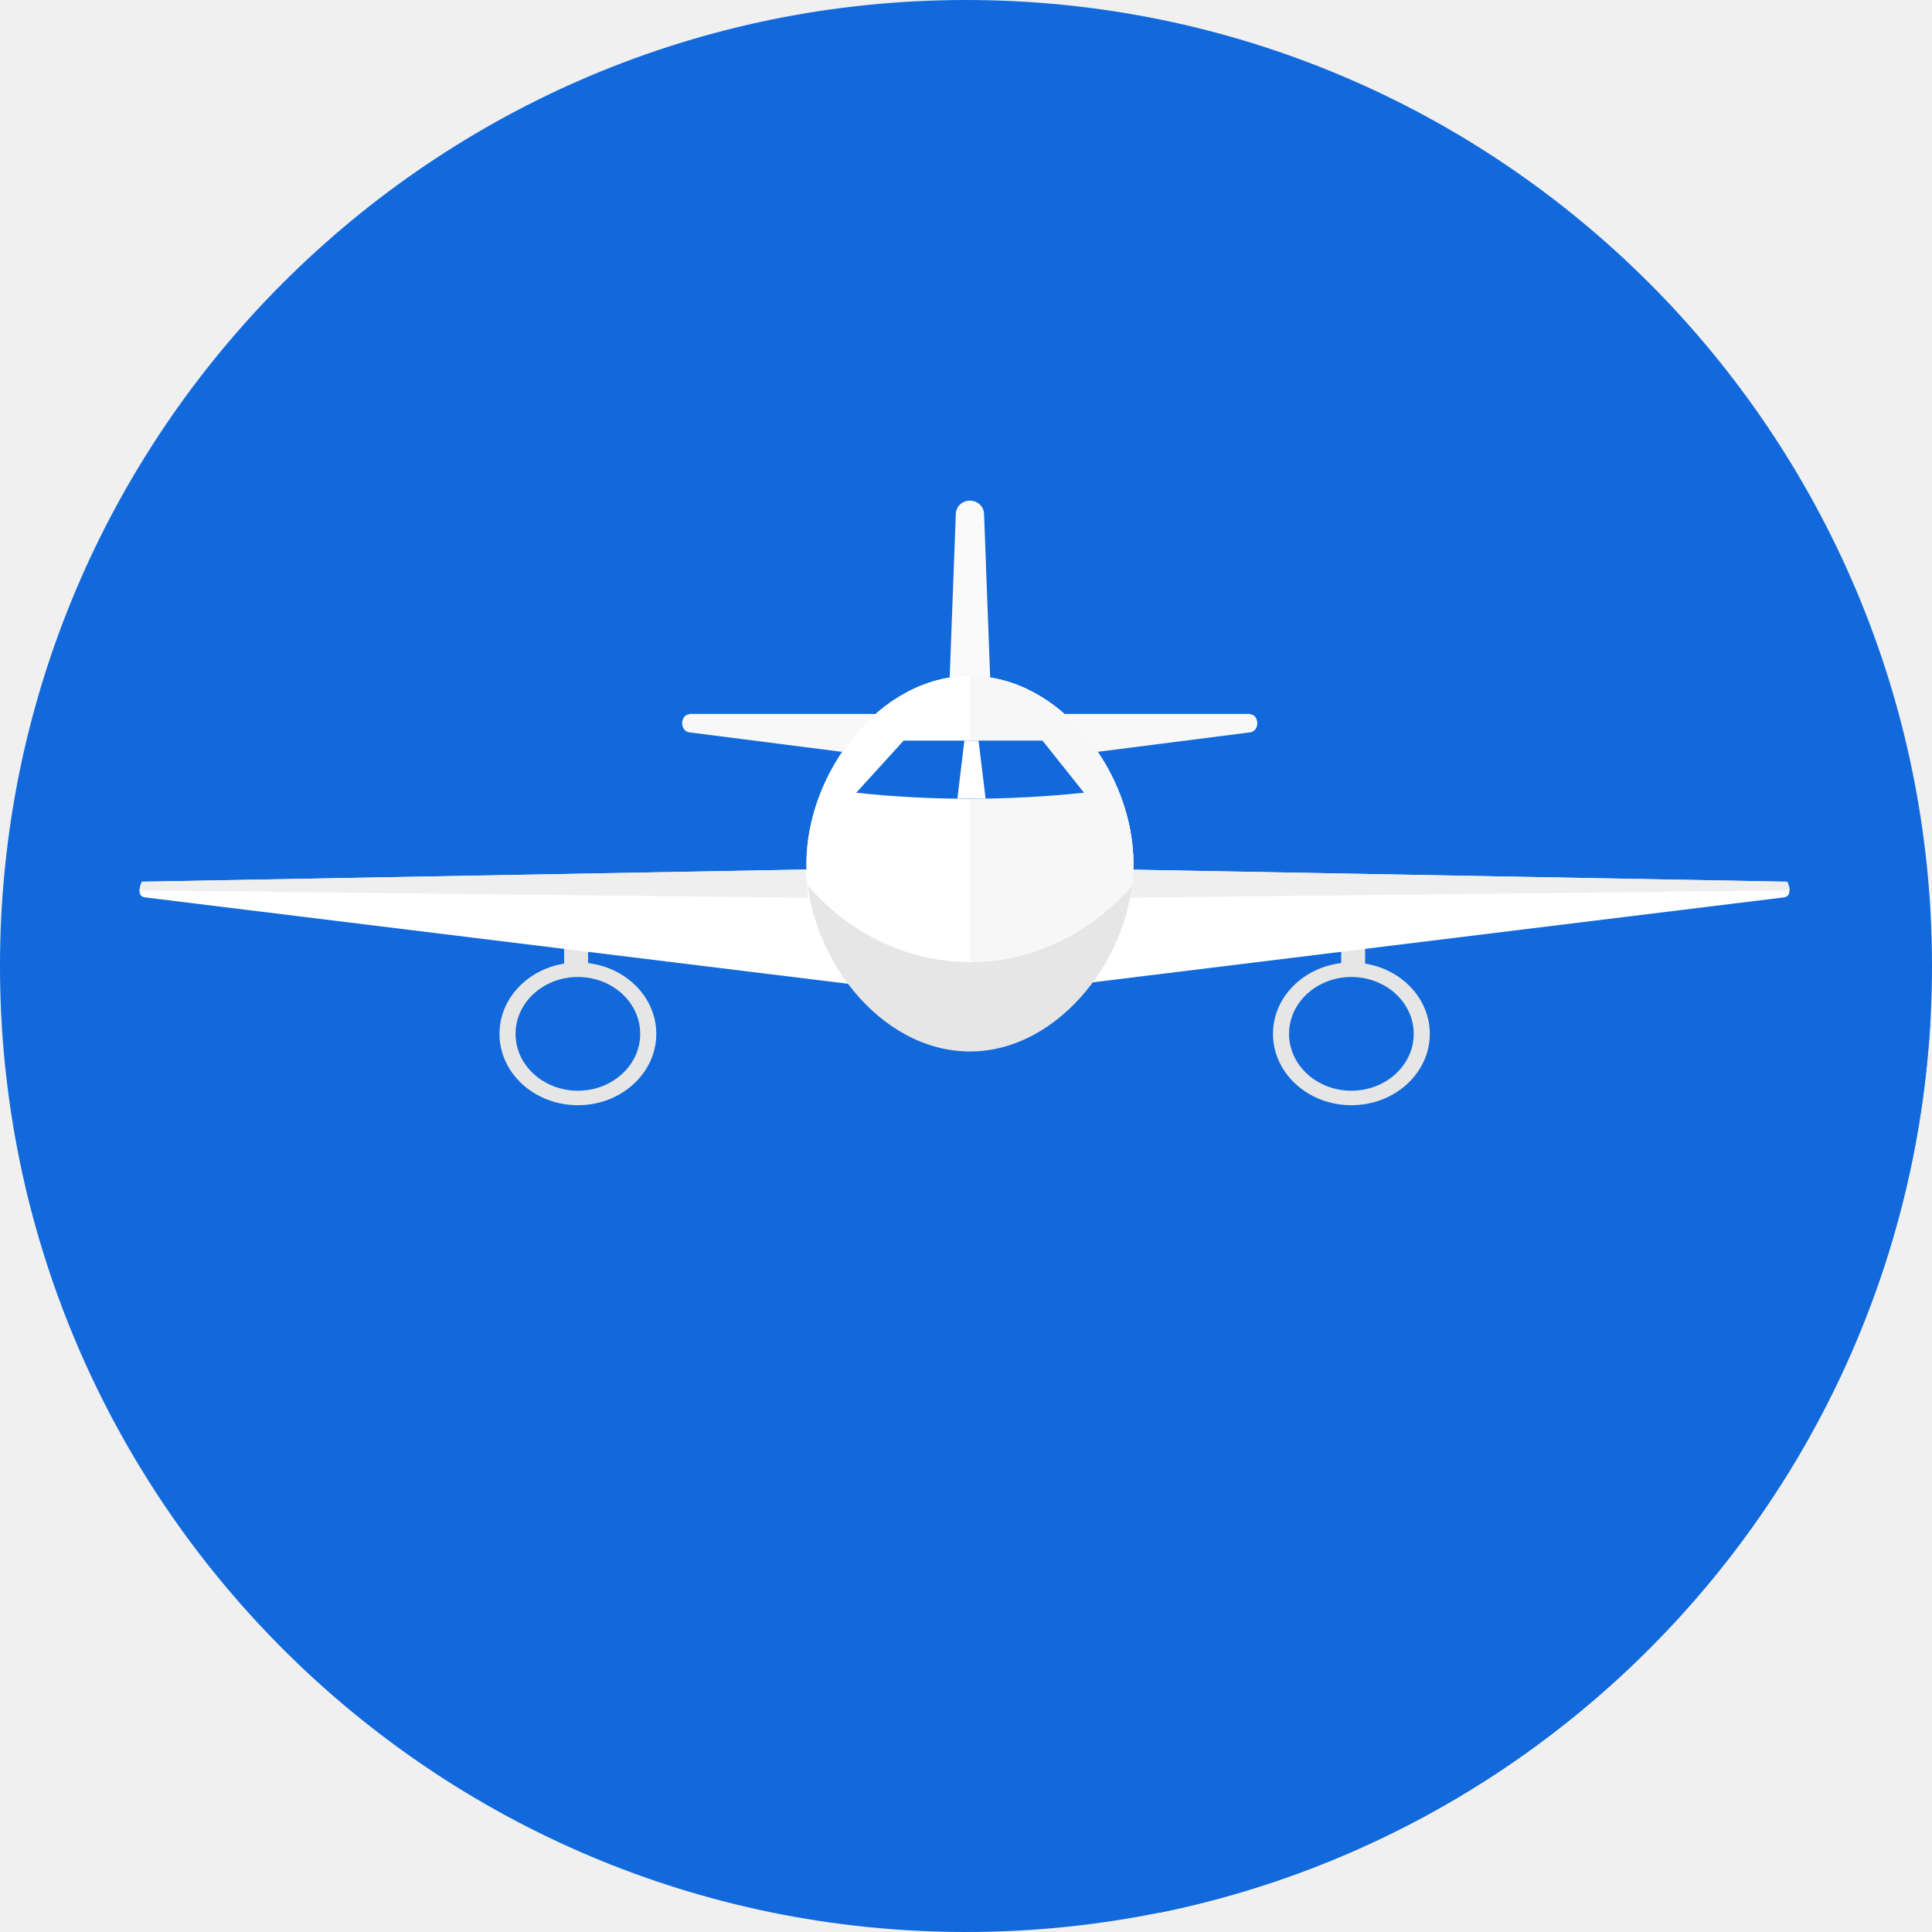
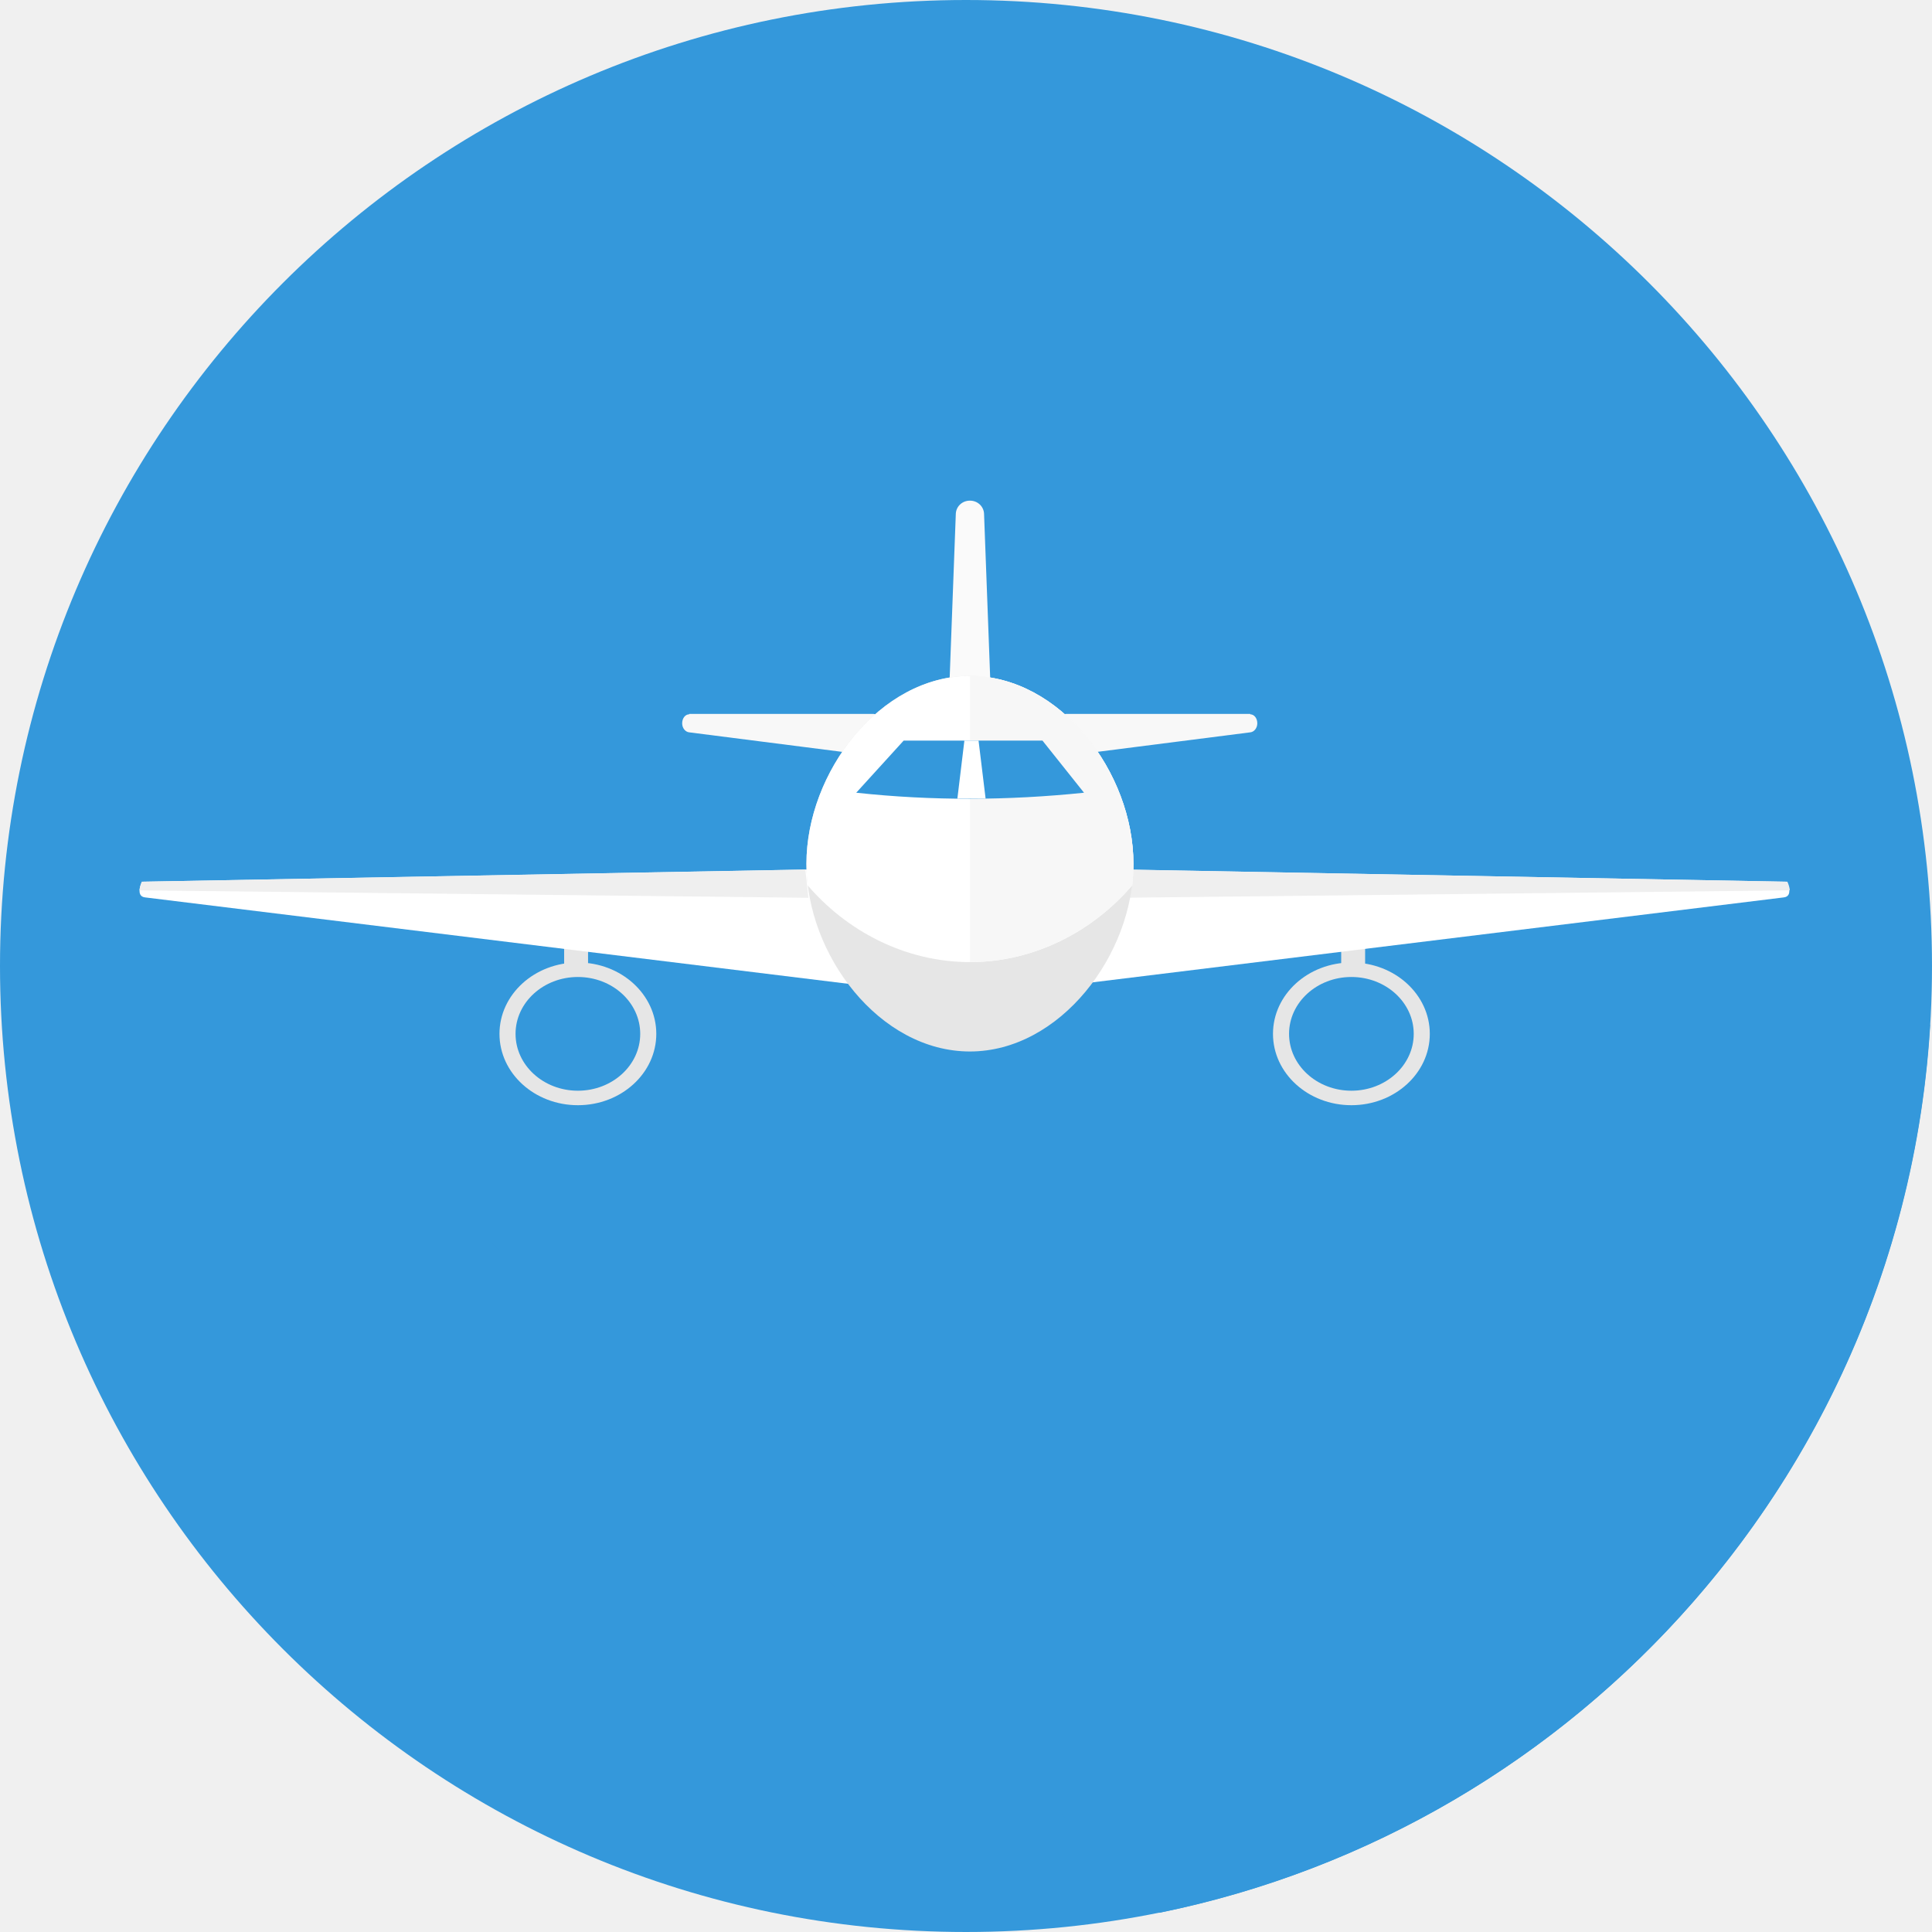
<svg xmlns="http://www.w3.org/2000/svg" version="1.1" id="Layer_1" x="0px" y="0px" viewBox="0 0 511.995 511.995" style="enable-background:new 0 0 511.995 511.995;" xml:space="preserve" width="512px" height="512px" class="">
  <g>
-     <circle style="fill:#1269DB" cx="255.997" cy="255.997" r="255.997" data-original="#00CC96" class="" data-old_color="#00CC96" />
-     <path style="fill:#1269DB" d="M307.325,506.909L36.987,235.948l186.286-1.039l-41.143-41.143l74.805,0.832l39.897,39.897h5.298  l-43.844-43.844l74.805,0.831l42.597,42.597l97.766-0.519l38.026,38.026c-7.065,116.883-92.364,212.572-204.26,235.325h0.105  V506.909z" data-original="#07B587" class="" data-old_color="#07B587" />
-     <path style="fill:#F8F8F8;" d="M182.649,189.194h48.831c1.039,0,1.87,1.143,1.87,2.389l0,0c0,1.351-0.831,8.831-1.87,8.727  l-48.831-6.234c-1.039-0.104-1.87-1.143-1.87-2.389l0,0c0-1.351,0.831-2.389,1.87-2.389V189.194z M331.325,189.194h-48.831  c-1.039,0-1.87,1.143-1.87,2.389l0,0c0,1.351,0.832,8.831,1.87,8.727l48.831-6.234c1.039-0.104,1.87-1.143,1.87-2.389l0,0  c0-1.351-0.832-2.389-1.87-2.389V189.194z" data-original="#F8F8F8" />
-     <rect x="355.429" y="248.933" style="fill:#E6E6E6;" width="6.338" height="8.415" data-original="#E6E6E6" />
+     <circle style="fill:#3498DB" cx="255.997" cy="255.997" r="255.997" data-original="#00CC96" class="" data-old_color="#00CC96" />
+     <path style="fill:#3498DB" d="M307.325,506.909L36.987,235.948l186.286-1.039l-41.143-41.143l74.805,0.832l39.897,39.897h5.298  l-43.844-43.844l74.805,0.831l42.597,42.597l97.766-0.519l38.026,38.026c-7.065,116.883-92.364,212.572-204.26,235.325h0.105  V506.909z" data-original="#07B587" class="" data-old_color="#07B587" />
+     <path style="fill:#F8F8F8;" d="M182.649,189.194h48.831c1.039,0,1.87,1.143,1.87,2.389l0,0c0,1.351-0.831,8.831-1.87,8.727  l-48.831-6.234c-1.039-0.104-1.87-1.143-1.87-2.389l0,0c0-1.351,0.831-2.389,1.87-2.389V189.194z M331.325,189.194h-48.831  c-1.039,0-1.87,1.143-1.87,2.389l0,0c0,1.351,0.832,8.831,1.87,8.727l48.831-6.234c1.039-0.104,1.87-1.143,1.87-2.389l0,0  c0-1.351-0.832-2.389-1.87-2.389V189.194z" data-original="#F8F8F8" class="" />
+     <rect x="355.429" y="248.933" style="fill:#E6E6E6;" width="6.338" height="8.415" data-original="#E6E6E6" class="" />
    <path style="fill:#FFFFFF;" d="M287.273,230.234l186.286,3.428c0,0,1.87,3.844-0.832,4.156l-190.233,23.377l4.779-30.857V230.234z" data-original="#FFFFFF" class="" />
    <path style="fill:#EFEFEF;" d="M297.766,230.442l175.896,3.221c0,0,0.623,1.247,0.623,2.285l-177.247,1.974l0.832-7.585  L297.766,230.442z" data-original="#EFEFEF" class="" />
-     <ellipse style="fill:#E6E6E6;" cx="358.13" cy="273.979" rx="20.779" ry="18.909" data-original="#E6E6E6" />
-     <ellipse style="fill:#1269DB" cx="358.13" cy="273.979" rx="16.519" ry="15.069" data-original="#333333" class="active-path" data-old_color="#333333" />
-     <rect x="149.502" y="248.933" style="fill:#E6E6E6;" width="6.338" height="8.415" data-original="#E6E6E6" />
+     <ellipse style="fill:#E6E6E6;" cx="358.13" cy="273.979" rx="20.779" ry="18.909" data-original="#E6E6E6" class="" />
+     <ellipse style="fill:#3498DB" cx="358.13" cy="273.979" rx="16.519" ry="15.069" data-original="#333333" class="" data-old_color="#333333" />
+     <rect x="149.502" y="248.933" style="fill:#E6E6E6;" width="6.338" height="8.415" data-original="#E6E6E6" class="" />
    <path style="fill:#FFFFFF;" d="M223.896,230.234L37.61,233.662c0,0-1.87,3.844,0.832,4.156l190.234,23.376l-4.779-30.857v-0.103  H223.896z" data-original="#FFFFFF" class="" />
    <path style="fill:#EFEFEF;" d="M213.506,230.442L37.61,233.663c0,0-0.623,1.247-0.623,2.285l177.247,1.974l-0.832-7.585  L213.506,230.442z" data-original="#EFEFEF" class="" />
-     <ellipse style="fill:#E6E6E6;" cx="153.144" cy="273.979" rx="20.779" ry="18.909" data-original="#E6E6E6" />
-     <ellipse style="fill:#1269DB" cx="153.144" cy="273.979" rx="16.519" ry="15.069" data-original="#333333" class="active-path" data-old_color="#333333" />
-     <path style="fill:#FAFAFA;" d="M257.039,132.676L257.039,132.676c2.078,0,3.636,1.558,3.74,3.428l1.87,49.974  c0.104,1.87-3.532,3.428-5.61,3.428l0,0c-2.078,0-5.715-1.558-5.61-3.428l1.87-49.974  C253.403,134.234,254.961,132.676,257.039,132.676z" data-original="#FAFAFA" />
-     <path style="fill:#E6E6E6;" d="M257.039,179.117c24,0,43.325,25.663,43.325,49.767s-19.429,49.767-43.325,49.767  c-24,0-43.325-25.663-43.325-49.767S233.142,179.117,257.039,179.117z" data-original="#E6E6E6" />
+     <ellipse style="fill:#E6E6E6;" cx="153.144" cy="273.979" rx="20.779" ry="18.909" data-original="#E6E6E6" class="" />
+     <ellipse style="fill:#3498DB" cx="153.144" cy="273.979" rx="16.519" ry="15.069" data-original="#333333" class="" data-old_color="#333333" />
+     <path style="fill:#FAFAFA;" d="M257.039,132.676L257.039,132.676c2.078,0,3.636,1.558,3.74,3.428l1.87,49.974  c0.104,1.87-3.532,3.428-5.61,3.428l0,0c-2.078,0-5.715-1.558-5.61-3.428l1.87-49.974  C253.403,134.234,254.961,132.676,257.039,132.676z" data-original="#FAFAFA" class="" />
+     <path style="fill:#E6E6E6;" d="M257.039,179.117c24,0,43.325,25.663,43.325,49.767s-19.429,49.767-43.325,49.767  c-24,0-43.325-25.663-43.325-49.767S233.142,179.117,257.039,179.117z" data-original="#E6E6E6" class="" />
    <path style="fill:#FFFFFF;" d="M257.039,179.117c24,0,43.325,25.663,43.325,49.767c0,1.87-0.104,3.844-0.311,5.715  c-10.078,11.844-25.559,20.364-43.013,20.364s-32.935-8.519-43.013-20.364c-0.208-1.87-0.311-3.844-0.311-5.715  C213.714,204.779,233.142,179.117,257.039,179.117z" data-original="#FFFFFF" class="" />
-     <path style="fill:#F7F7F7;" d="M257.039,179.117c24,0,43.325,25.663,43.325,49.767c0,1.87-0.104,3.844-0.311,5.715  c-10.078,11.844-25.559,20.364-43.013,20.364V179.117z" data-original="#F7F7F7" />
-     <path style="fill:#1269DB" d="M239.376,196.26h36.883l11.013,13.818c-20.155,2.078-40.208,2.181-60.363,0l12.572-13.818H239.376z" data-original="#2BB5FF" class="" data-old_color="#2BB5FF" />
+     <path style="fill:#F7F7F7" d="M257.039,179.117c24,0,43.325,25.663,43.325,49.767c0,1.87-0.104,3.844-0.311,5.715  c-10.078,11.844-25.559,20.364-43.013,20.364V179.117z" data-original="#F7F7F7" class="active-path" />
+     <path style="fill:#3498DB" d="M239.376,196.26h36.883l11.013,13.818c-20.155,2.078-40.208,2.181-60.363,0l12.572-13.818H239.376z" data-original="#2BB5FF" class="" data-old_color="#2BB5FF" />
    <path style="fill:#FFFFFF;" d="M255.48,196.26h3.844l1.87,15.376c-2.494,0-4.987,0-7.481,0l1.87-15.481L255.48,196.26z" data-original="#FFFFFF" class="" />
  </g>
</svg>
